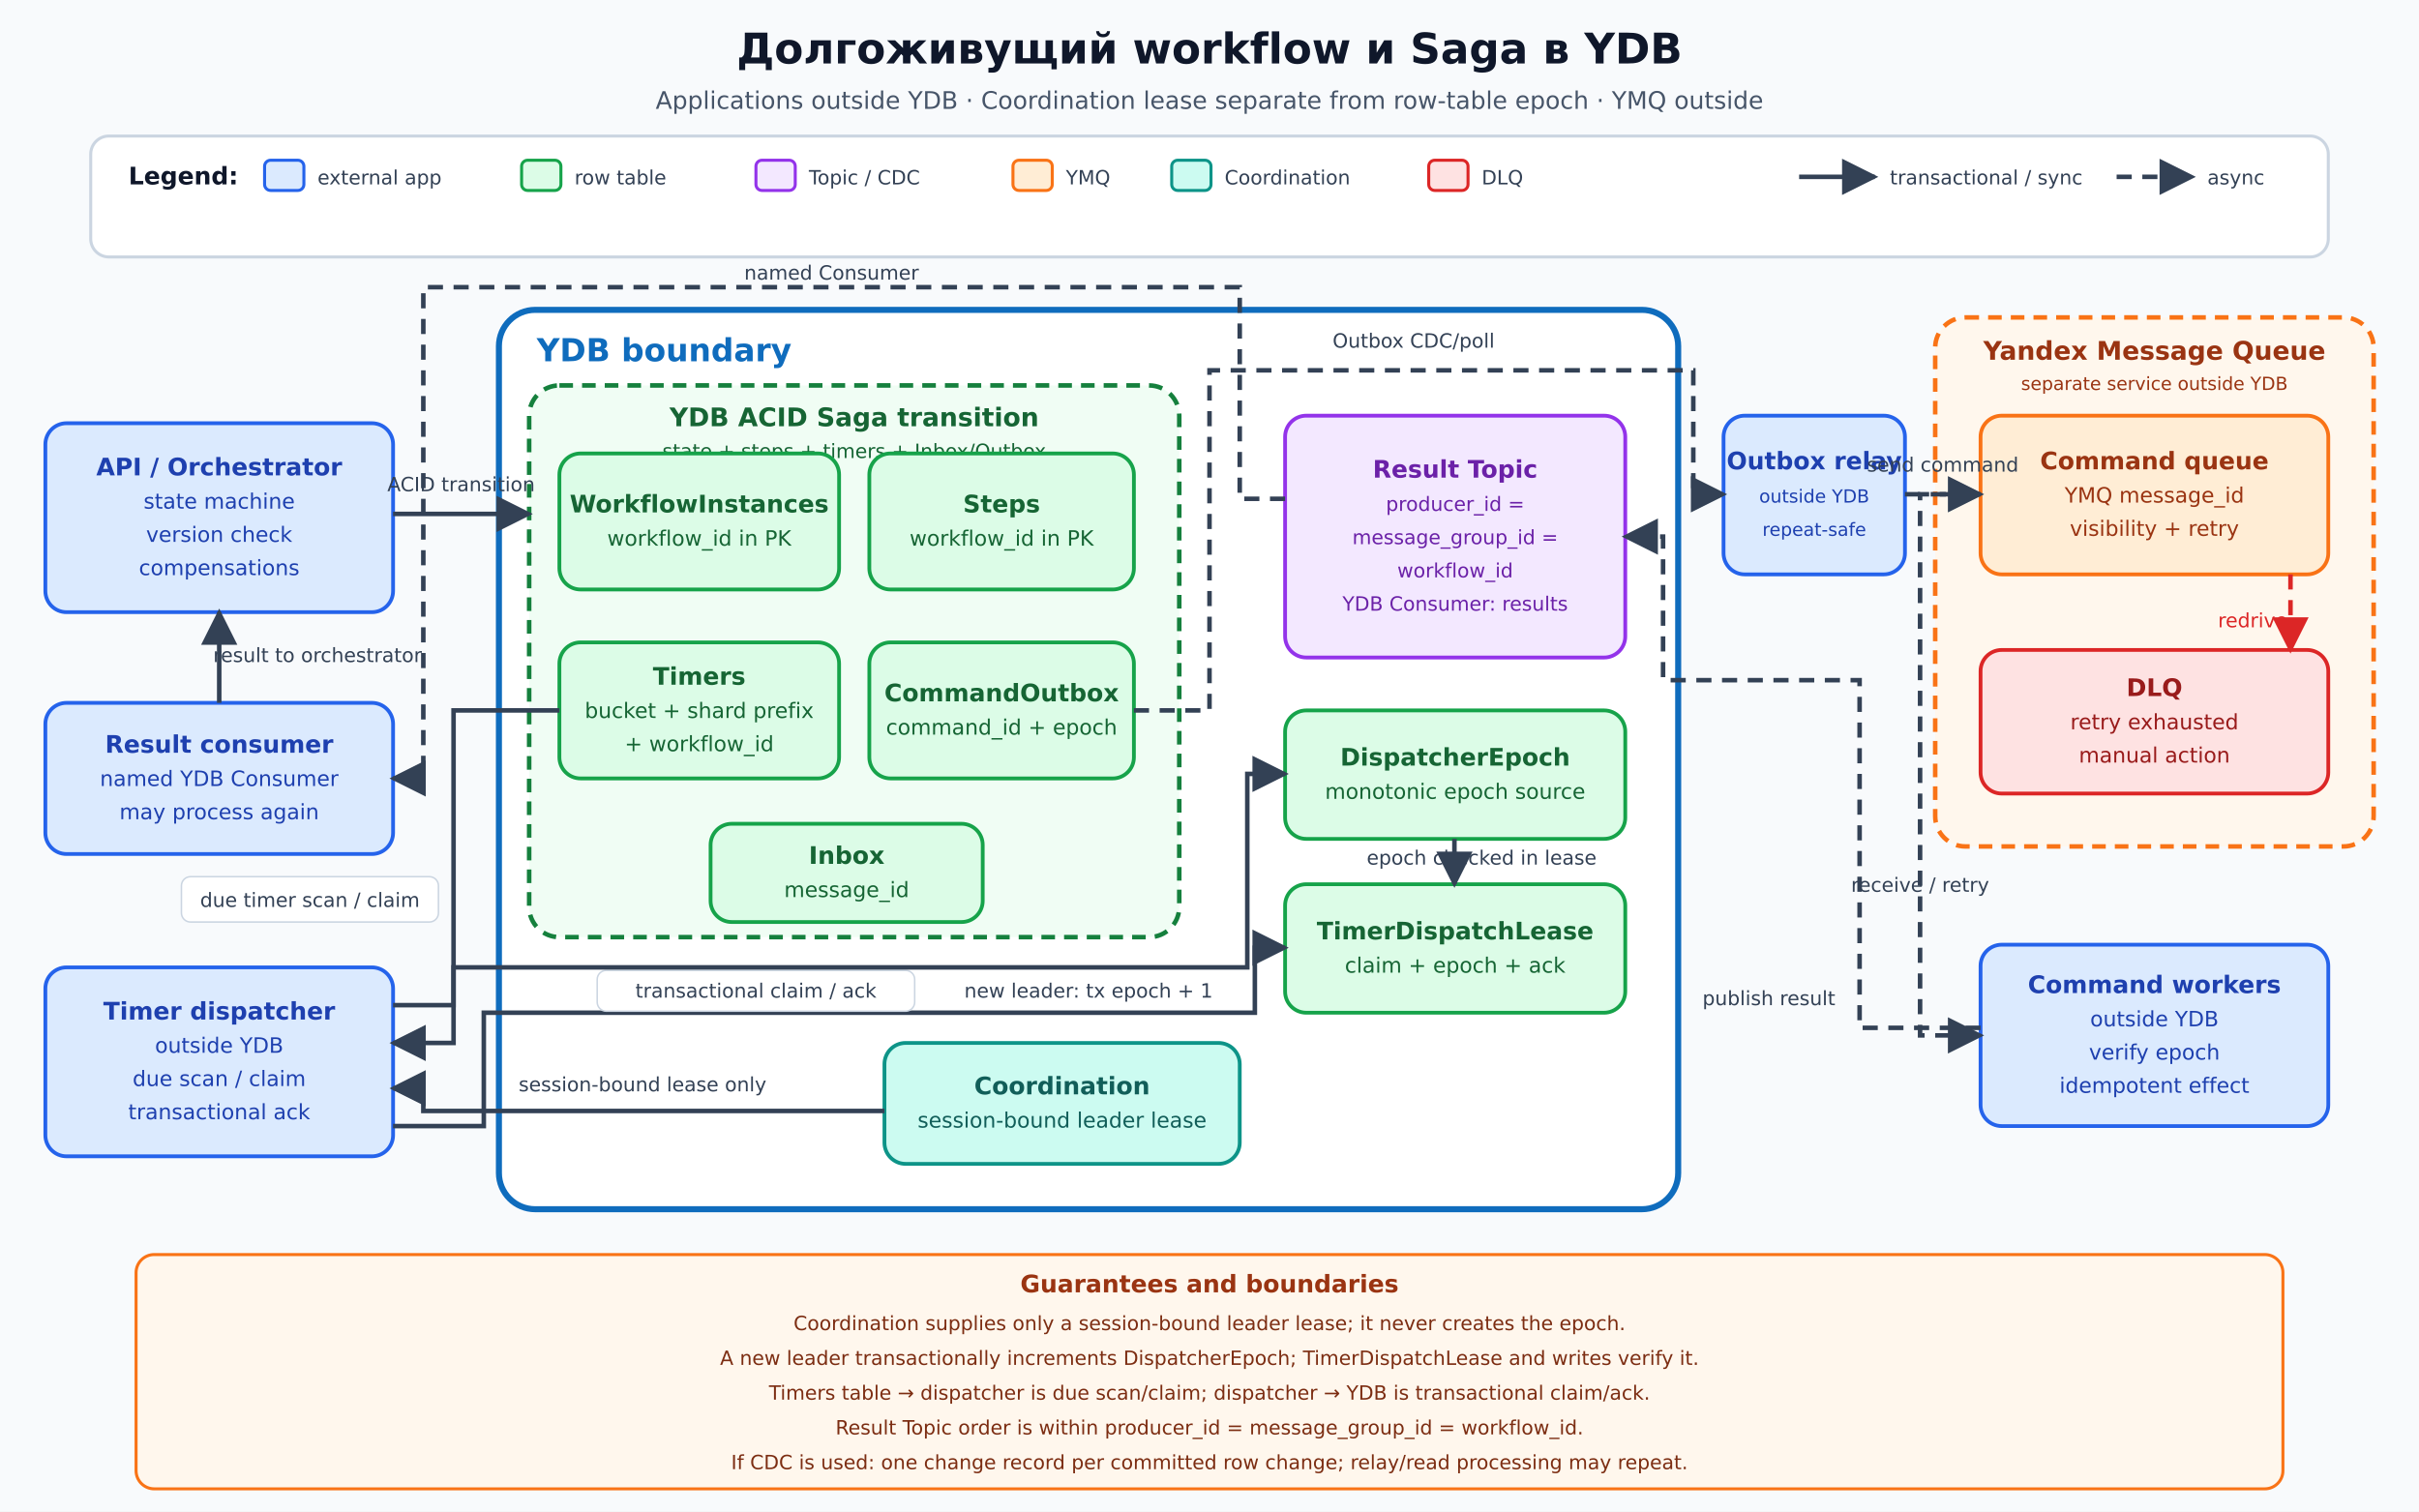
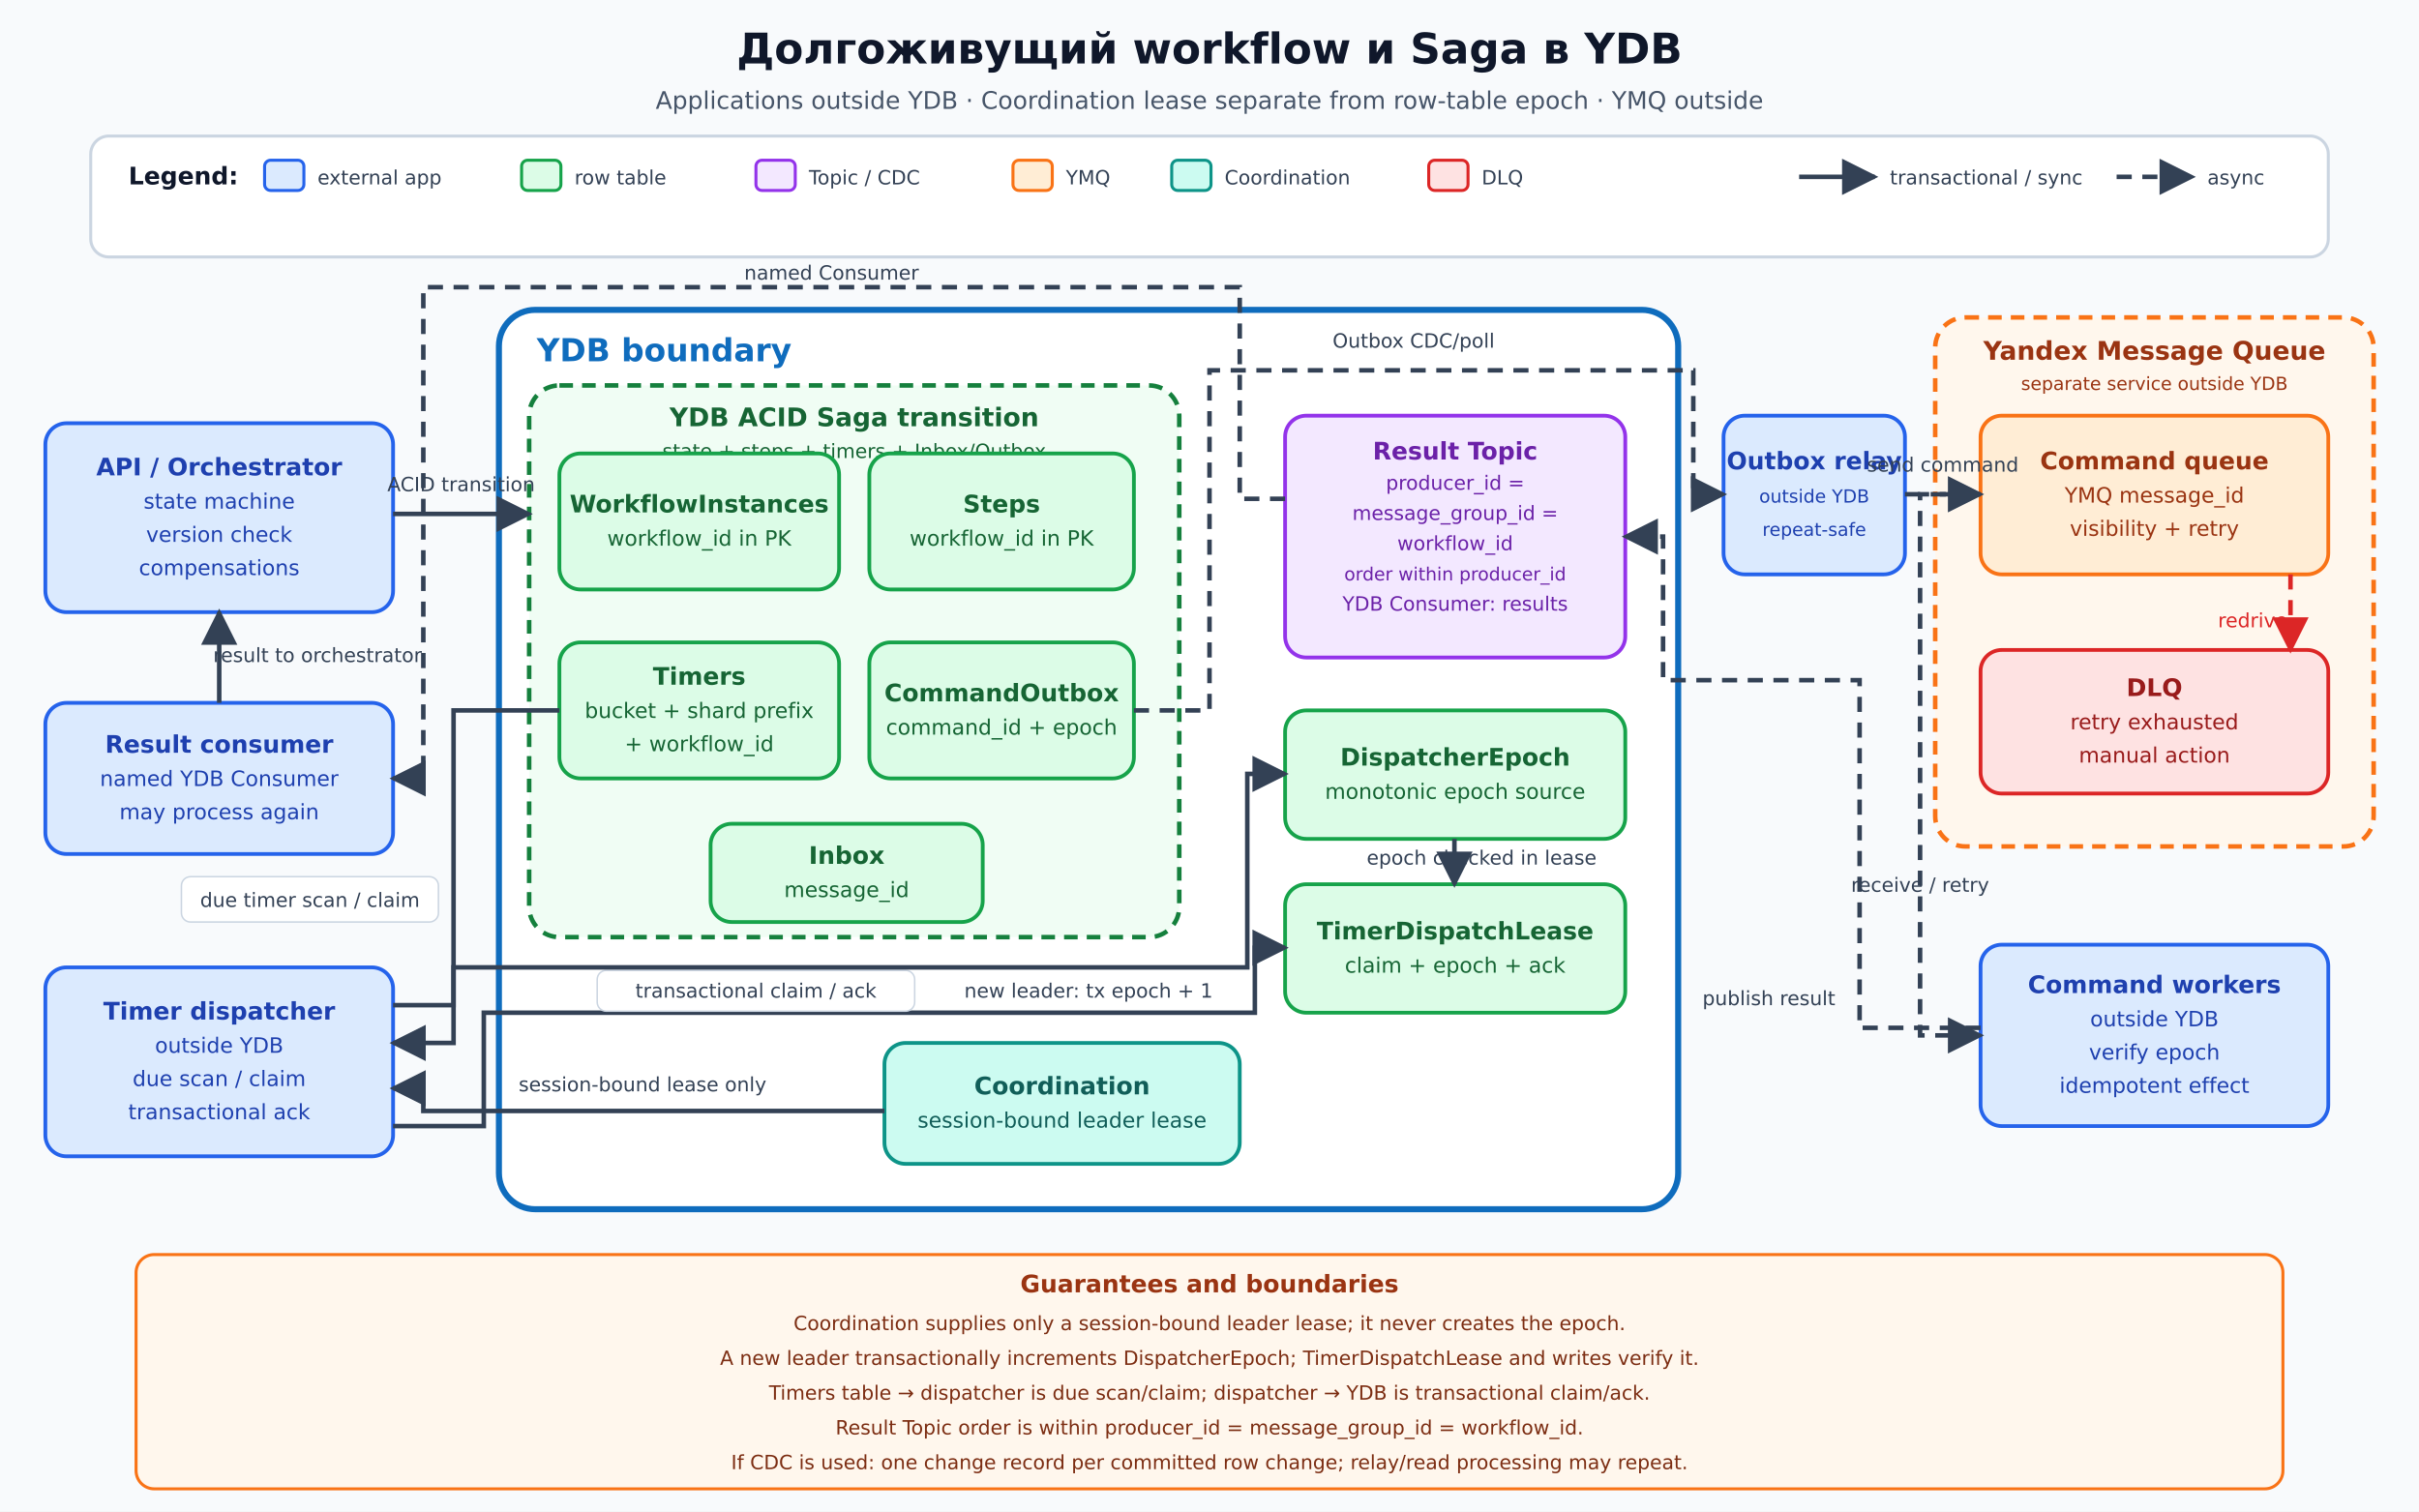
<svg xmlns="http://www.w3.org/2000/svg" version="1.1" viewBox="0 0 1600 1000" role="img" aria-labelledby="title desc">
  <defs>
    <marker id="arrow" viewBox="0 0 10 10" refX="9" refY="5" markerWidth="8" markerHeight="8" orient="auto">
      <path d="M 0 0 L 10 5 L 0 10 z" fill="#334155" />
    </marker>
    <marker id="redArrow" viewBox="0 0 10 10" refX="9" refY="5" markerWidth="8" markerHeight="8" orient="auto">
      <path d="M 0 0 L 10 5 L 0 10 z" fill="#dc2626" />
    </marker>
  </defs>
  <rect x="0" y="0" width="1600" height="1000" fill="#f8fafc" />
  <text x="800" y="42" text-anchor="middle" font-family="DejaVu Sans, Arial, sans-serif" font-size="28" font-weight="bold" fill="#0f172a">Долгоживущий workflow и Saga в YDB</text>
  <text x="800" y="72" text-anchor="middle" font-family="DejaVu Sans, Arial, sans-serif" font-size="16" fill="#475569">Applications outside YDB · Coordination lease separate from row-table epoch · YMQ outside</text>
  <rect x="60" y="90" width="1480" height="80" rx="12" fill="#ffffff" stroke="#cbd5e1" stroke-width="2" />
  <text x="85" y="122" text-anchor="start" font-family="DejaVu Sans, Arial, sans-serif" font-size="16" font-weight="bold" fill="#0f172a">Legend:</text>
  <rect x="175" y="106" width="26" height="20" rx="4" fill="#dbeafe" stroke="#2563eb" stroke-width="2" />
  <text x="210" y="122" text-anchor="start" font-family="DejaVu Sans, Arial, sans-serif" font-size="13" fill="#334155">external app</text>
  <rect x="345" y="106" width="26" height="20" rx="4" fill="#dcfce7" stroke="#16a34a" stroke-width="2" />
  <text x="380" y="122" text-anchor="start" font-family="DejaVu Sans, Arial, sans-serif" font-size="13" fill="#334155">row table</text>
  <rect x="500" y="106" width="26" height="20" rx="4" fill="#f3e8ff" stroke="#9333ea" stroke-width="2" />
  <text x="535" y="122" text-anchor="start" font-family="DejaVu Sans, Arial, sans-serif" font-size="13" fill="#334155">Topic / CDC</text>
  <rect x="670" y="106" width="26" height="20" rx="4" fill="#ffedd5" stroke="#f97316" stroke-width="2" />
  <text x="705" y="122" text-anchor="start" font-family="DejaVu Sans, Arial, sans-serif" font-size="13" fill="#334155">YMQ</text>
  <rect x="775" y="106" width="26" height="20" rx="4" fill="#ccfbf1" stroke="#0d9488" stroke-width="2" />
  <text x="810" y="122" text-anchor="start" font-family="DejaVu Sans, Arial, sans-serif" font-size="13" fill="#334155">Coordination</text>
  <rect x="945" y="106" width="26" height="20" rx="4" fill="#fee2e2" stroke="#dc2626" stroke-width="2" />
  <text x="980" y="122" text-anchor="start" font-family="DejaVu Sans, Arial, sans-serif" font-size="13" fill="#334155">DLQ</text>
  <path d="M 1190 117 L 1240 117" fill="none" stroke="#334155" stroke-width="3" marker-end="url(#arrow)" />
  <text x="1250" y="122" text-anchor="start" font-family="DejaVu Sans, Arial, sans-serif" font-size="13" fill="#334155">transactional / sync</text>
  <path d="M 1400 117 L 1450 117" fill="none" stroke="#334155" stroke-width="3" stroke-dasharray="10 7" marker-end="url(#arrow)" />
  <text x="1460" y="122" text-anchor="start" font-family="DejaVu Sans, Arial, sans-serif" font-size="13" fill="#334155">async</text>
  <rect x="330" y="205" width="780" height="595" rx="24" fill="#ffffff" stroke="#0f6cbd" stroke-width="4" />
  <text x="355" y="239" text-anchor="start" font-family="DejaVu Sans, Arial, sans-serif" font-size="21" font-weight="bold" fill="#0f6cbd">YDB boundary</text>
  <rect x="1280" y="210" width="290" height="350" rx="20" fill="#fff7ed" stroke="#f97316" stroke-width="3" stroke-dasharray="9 6" />
  <text x="1425.0" y="238" text-anchor="middle" font-family="DejaVu Sans, Arial, sans-serif" font-size="17" font-weight="bold" fill="#9a3412">Yandex Message Queue</text>
  <text x="1425.0" y="258" text-anchor="middle" font-family="DejaVu Sans, Arial, sans-serif" font-size="12" fill="#9a3412">separate service outside YDB</text>
  <rect x="350" y="255" width="430" height="365" rx="20" fill="#f0fdf4" stroke="#15803d" stroke-width="3" stroke-dasharray="9 6" />
  <text x="565.0" y="282" text-anchor="middle" font-family="DejaVu Sans, Arial, sans-serif" font-size="17" font-weight="bold" fill="#166534">YDB ACID Saga transition</text>
  <text x="565.0" y="303" text-anchor="middle" font-family="DejaVu Sans, Arial, sans-serif" font-size="13" fill="#166534">state + steps + timers + Inbox/Outbox</text>
  <rect x="30" y="280" width="230" height="125" rx="14" fill="#dbeafe" stroke="#2563eb" stroke-width="2.5" />
  <text x="145.0" y="314.5" text-anchor="middle" font-family="DejaVu Sans, Arial, sans-serif" font-size="16" font-weight="bold" fill="#1e40af">API / Orchestrator</text>
  <text x="145.0" y="336.5" text-anchor="middle" font-family="DejaVu Sans, Arial, sans-serif" font-size="14" fill="#1e40af">state machine</text>
  <text x="145.0" y="358.5" text-anchor="middle" font-family="DejaVu Sans, Arial, sans-serif" font-size="14" fill="#1e40af">version check</text>
  <text x="145.0" y="380.5" text-anchor="middle" font-family="DejaVu Sans, Arial, sans-serif" font-size="14" fill="#1e40af">compensations</text>
  <rect x="30" y="465" width="230" height="100" rx="14" fill="#dbeafe" stroke="#2563eb" stroke-width="2.5" />
  <text x="145.0" y="498.0" text-anchor="middle" font-family="DejaVu Sans, Arial, sans-serif" font-size="16" font-weight="bold" fill="#1e40af">Result consumer</text>
  <text x="145.0" y="520.0" text-anchor="middle" font-family="DejaVu Sans, Arial, sans-serif" font-size="14" fill="#1e40af">named YDB Consumer</text>
  <text x="145.0" y="542.0" text-anchor="middle" font-family="DejaVu Sans, Arial, sans-serif" font-size="14" fill="#1e40af">may process again</text>
  <rect x="30" y="640" width="230" height="125" rx="14" fill="#dbeafe" stroke="#2563eb" stroke-width="2.5" />
  <text x="145.0" y="674.5" text-anchor="middle" font-family="DejaVu Sans, Arial, sans-serif" font-size="16" font-weight="bold" fill="#1e40af">Timer dispatcher</text>
  <text x="145.0" y="696.5" text-anchor="middle" font-family="DejaVu Sans, Arial, sans-serif" font-size="14" fill="#1e40af">outside YDB</text>
  <text x="145.0" y="718.5" text-anchor="middle" font-family="DejaVu Sans, Arial, sans-serif" font-size="14" fill="#1e40af">due scan / claim</text>
  <text x="145.0" y="740.5" text-anchor="middle" font-family="DejaVu Sans, Arial, sans-serif" font-size="14" fill="#1e40af">transactional ack</text>
  <rect x="370" y="300" width="185" height="90" rx="14" fill="#dcfce7" stroke="#16a34a" stroke-width="2.5" />
  <text x="462.5" y="339.0" text-anchor="middle" font-family="DejaVu Sans, Arial, sans-serif" font-size="16" font-weight="bold" fill="#166534">WorkflowInstances</text>
  <text x="462.5" y="361.0" text-anchor="middle" font-family="DejaVu Sans, Arial, sans-serif" font-size="14" fill="#166534">workflow_id in PK</text>
  <rect x="575" y="300" width="175" height="90" rx="14" fill="#dcfce7" stroke="#16a34a" stroke-width="2.5" />
  <text x="662.5" y="339.0" text-anchor="middle" font-family="DejaVu Sans, Arial, sans-serif" font-size="16" font-weight="bold" fill="#166534">Steps</text>
  <text x="662.5" y="361.0" text-anchor="middle" font-family="DejaVu Sans, Arial, sans-serif" font-size="14" fill="#166534">workflow_id in PK</text>
  <rect x="370" y="425" width="185" height="90" rx="14" fill="#dcfce7" stroke="#16a34a" stroke-width="2.5" />
  <text x="462.5" y="453.0" text-anchor="middle" font-family="DejaVu Sans, Arial, sans-serif" font-size="16" font-weight="bold" fill="#166534">Timers</text>
  <text x="462.5" y="475.0" text-anchor="middle" font-family="DejaVu Sans, Arial, sans-serif" font-size="14" fill="#166534">bucket + shard prefix</text>
  <text x="462.5" y="497.0" text-anchor="middle" font-family="DejaVu Sans, Arial, sans-serif" font-size="14" fill="#166534">+ workflow_id</text>
  <rect x="575" y="425" width="175" height="90" rx="14" fill="#dcfce7" stroke="#16a34a" stroke-width="2.5" />
  <text x="662.5" y="464.0" text-anchor="middle" font-family="DejaVu Sans, Arial, sans-serif" font-size="16" font-weight="bold" fill="#166534">CommandOutbox</text>
  <text x="662.5" y="486.0" text-anchor="middle" font-family="DejaVu Sans, Arial, sans-serif" font-size="14" fill="#166534">command_id + epoch</text>
  <rect x="470" y="545" width="180" height="65" rx="14" fill="#dcfce7" stroke="#16a34a" stroke-width="2.5" />
  <text x="560.0" y="571.5" text-anchor="middle" font-family="DejaVu Sans, Arial, sans-serif" font-size="16" font-weight="bold" fill="#166534">Inbox</text>
  <text x="560.0" y="593.5" text-anchor="middle" font-family="DejaVu Sans, Arial, sans-serif" font-size="14" fill="#166534">message_id</text>
  <rect x="850" y="275" width="225" height="160" rx="14" fill="#f3e8ff" stroke="#9333ea" stroke-width="2.5" />
-   <text x="962.5" y="316.0" text-anchor="middle" font-family="DejaVu Sans, Arial, sans-serif" font-size="16" font-weight="bold" fill="#6b21a8">Result Topic</text>
-   <text x="962.5" y="338.0" text-anchor="middle" font-family="DejaVu Sans, Arial, sans-serif" font-size="13" fill="#6b21a8">producer_id =</text>
-   <text x="962.5" y="360.0" text-anchor="middle" font-family="DejaVu Sans, Arial, sans-serif" font-size="13" fill="#6b21a8">message_group_id =</text>
-   <text x="962.5" y="382.0" text-anchor="middle" font-family="DejaVu Sans, Arial, sans-serif" font-size="13" fill="#6b21a8">workflow_id</text>
+   <text x="962.5" y="304.0" text-anchor="middle" font-family="DejaVu Sans, Arial, sans-serif" font-size="16" font-weight="bold" fill="#6b21a8">Result Topic</text>
+   <text x="962.5" y="324.0" text-anchor="middle" font-family="DejaVu Sans, Arial, sans-serif" font-size="13" fill="#6b21a8">producer_id =</text>
+   <text x="962.5" y="344.0" text-anchor="middle" font-family="DejaVu Sans, Arial, sans-serif" font-size="13" fill="#6b21a8">message_group_id =</text>
+   <text x="962.5" y="364.0" text-anchor="middle" font-family="DejaVu Sans, Arial, sans-serif" font-size="13" fill="#6b21a8">workflow_id</text>
+   <text x="962.5" y="384.0" text-anchor="middle" font-family="DejaVu Sans, Arial, sans-serif" font-size="12" fill="#6b21a8">order within producer_id</text>
  <text x="962.5" y="404.0" text-anchor="middle" font-family="DejaVu Sans, Arial, sans-serif" font-size="13" fill="#6b21a8">YDB Consumer: results</text>
  <rect x="850" y="470" width="225" height="85" rx="14" fill="#dcfce7" stroke="#16a34a" stroke-width="2.5" />
  <text x="962.5" y="506.5" text-anchor="middle" font-family="DejaVu Sans, Arial, sans-serif" font-size="16" font-weight="bold" fill="#166534">DispatcherEpoch</text>
  <text x="962.5" y="528.5" text-anchor="middle" font-family="DejaVu Sans, Arial, sans-serif" font-size="14" fill="#166534">monotonic epoch source</text>
  <rect x="850" y="585" width="225" height="85" rx="14" fill="#dcfce7" stroke="#16a34a" stroke-width="2.5" />
  <text x="962.5" y="621.5" text-anchor="middle" font-family="DejaVu Sans, Arial, sans-serif" font-size="16" font-weight="bold" fill="#166534">TimerDispatchLease</text>
  <text x="962.5" y="643.5" text-anchor="middle" font-family="DejaVu Sans, Arial, sans-serif" font-size="14" fill="#166534">claim + epoch + ack</text>
  <rect x="585" y="690" width="235" height="80" rx="14" fill="#ccfbf1" stroke="#0d9488" stroke-width="2.5" />
  <text x="702.5" y="724.0" text-anchor="middle" font-family="DejaVu Sans, Arial, sans-serif" font-size="16" font-weight="bold" fill="#115e59">Coordination</text>
  <text x="702.5" y="746.0" text-anchor="middle" font-family="DejaVu Sans, Arial, sans-serif" font-size="14" fill="#115e59">session-bound leader lease</text>
  <rect x="1140" y="275" width="120" height="105" rx="14" fill="#dbeafe" stroke="#2563eb" stroke-width="2.5" />
  <text x="1200.0" y="310.5" text-anchor="middle" font-family="DejaVu Sans, Arial, sans-serif" font-size="16" font-weight="bold" fill="#1e40af">Outbox relay</text>
  <text x="1200.0" y="332.5" text-anchor="middle" font-family="DejaVu Sans, Arial, sans-serif" font-size="12" fill="#1e40af">outside YDB</text>
  <text x="1200.0" y="354.5" text-anchor="middle" font-family="DejaVu Sans, Arial, sans-serif" font-size="12" fill="#1e40af">repeat-safe</text>
  <rect x="1310" y="275" width="230" height="105" rx="14" fill="#ffedd5" stroke="#f97316" stroke-width="2.5" />
  <text x="1425.0" y="310.5" text-anchor="middle" font-family="DejaVu Sans, Arial, sans-serif" font-size="16" font-weight="bold" fill="#9a3412">Command queue</text>
  <text x="1425.0" y="332.5" text-anchor="middle" font-family="DejaVu Sans, Arial, sans-serif" font-size="14" fill="#9a3412">YMQ message_id</text>
  <text x="1425.0" y="354.5" text-anchor="middle" font-family="DejaVu Sans, Arial, sans-serif" font-size="14" fill="#9a3412">visibility + retry</text>
  <rect x="1310" y="430" width="230" height="95" rx="14" fill="#fee2e2" stroke="#dc2626" stroke-width="2.5" />
  <text x="1425.0" y="460.5" text-anchor="middle" font-family="DejaVu Sans, Arial, sans-serif" font-size="16" font-weight="bold" fill="#991b1b">DLQ</text>
  <text x="1425.0" y="482.5" text-anchor="middle" font-family="DejaVu Sans, Arial, sans-serif" font-size="14" fill="#991b1b">retry exhausted</text>
  <text x="1425.0" y="504.5" text-anchor="middle" font-family="DejaVu Sans, Arial, sans-serif" font-size="14" fill="#991b1b">manual action</text>
  <rect x="1310" y="625" width="230" height="120" rx="14" fill="#dbeafe" stroke="#2563eb" stroke-width="2.5" />
  <text x="1425.0" y="657.0" text-anchor="middle" font-family="DejaVu Sans, Arial, sans-serif" font-size="16" font-weight="bold" fill="#1e40af">Command workers</text>
  <text x="1425.0" y="679.0" text-anchor="middle" font-family="DejaVu Sans, Arial, sans-serif" font-size="14" fill="#1e40af">outside YDB</text>
  <text x="1425.0" y="701.0" text-anchor="middle" font-family="DejaVu Sans, Arial, sans-serif" font-size="14" fill="#1e40af">verify epoch</text>
  <text x="1425.0" y="723.0" text-anchor="middle" font-family="DejaVu Sans, Arial, sans-serif" font-size="14" fill="#1e40af">idempotent effect</text>
  <path d="M 260 340 L 350 340" fill="none" stroke="#334155" stroke-width="3" marker-end="url(#arrow)" />
  <text x="305" y="325" text-anchor="middle" font-family="DejaVu Sans, Arial, sans-serif" font-size="13" fill="#334155">ACID transition</text>
  <path d="M 750 470 L 800 470 L 800 245 L 1120 245 L 1120 327 L 1140 327" fill="none" stroke="#334155" stroke-width="3" stroke-dasharray="10 7" marker-end="url(#arrow)" />
  <text x="935" y="230" text-anchor="middle" font-family="DejaVu Sans, Arial, sans-serif" font-size="13" fill="#334155">Outbox CDC/poll</text>
  <path d="M 1260 327 L 1310 327" fill="none" stroke="#334155" stroke-width="3" stroke-dasharray="10 7" marker-end="url(#arrow)" />
  <text x="1285" y="312" text-anchor="middle" font-family="DejaVu Sans, Arial, sans-serif" font-size="13" fill="#334155">send command</text>
  <path d="M 1310 327 L 1270 327 L 1270 685 L 1310 685" fill="none" stroke="#334155" stroke-width="3" stroke-dasharray="10 7" marker-end="url(#arrow)" />
  <text x="1270" y="590" text-anchor="middle" font-family="DejaVu Sans, Arial, sans-serif" font-size="13" fill="#334155">receive / retry</text>
  <path d="M 1310 680 L 1230 680 L 1230 450 L 1100 450 L 1100 355 L 1075 355" fill="none" stroke="#334155" stroke-width="3" stroke-dasharray="10 7" marker-end="url(#arrow)" />
  <text x="1170" y="665" text-anchor="middle" font-family="DejaVu Sans, Arial, sans-serif" font-size="13" fill="#334155">publish result</text>
  <path d="M 850 330 L 820 330 L 820 190 L 280 190 L 280 515 L 260 515" fill="none" stroke="#334155" stroke-width="3" stroke-dasharray="10 7" marker-end="url(#arrow)" />
  <text x="550" y="185" text-anchor="middle" font-family="DejaVu Sans, Arial, sans-serif" font-size="13" fill="#334155">named Consumer</text>
  <path d="M 145 465 L 145 405" fill="none" stroke="#334155" stroke-width="3" marker-end="url(#arrow)" />
  <text x="210" y="438" text-anchor="middle" font-family="DejaVu Sans, Arial, sans-serif" font-size="13" fill="#334155">result to orchestrator</text>
  <path d="M 370 470 L 300 470 L 300 690 L 260 690" fill="none" stroke="#334155" stroke-width="3" marker-end="url(#arrow)" />
  <rect x="120" y="580" width="170" height="30" rx="6" fill="#ffffff" stroke="#cbd5e1" stroke-width="1" />
  <text x="205" y="600" text-anchor="middle" font-family="DejaVu Sans, Arial, sans-serif" font-size="13" fill="#334155">due timer scan / claim</text>
  <path d="M 260 745 L 320 745 L 320 670 L 830 670 L 830 627 L 850 627" fill="none" stroke="#334155" stroke-width="3" marker-end="url(#arrow)" />
  <rect x="395" y="642" width="210" height="27" rx="6" fill="#ffffff" stroke="#cbd5e1" stroke-width="1" />
  <text x="500" y="660" text-anchor="middle" font-family="DejaVu Sans, Arial, sans-serif" font-size="13" fill="#334155">transactional claim / ack</text>
  <path d="M 585 735 L 280 735 L 280 720 L 260 720" fill="none" stroke="#334155" stroke-width="3" marker-end="url(#arrow)" />
  <text x="425" y="722" text-anchor="middle" font-family="DejaVu Sans, Arial, sans-serif" font-size="13" fill="#334155">session-bound lease only</text>
  <path d="M 260 665 L 300 665 L 300 640 L 825 640 L 825 512 L 850 512" fill="none" stroke="#334155" stroke-width="3" marker-end="url(#arrow)" />
  <text x="720" y="660" text-anchor="middle" font-family="DejaVu Sans, Arial, sans-serif" font-size="13" fill="#334155">new leader: tx epoch + 1</text>
  <path d="M 962 555 L 962 585" fill="none" stroke="#334155" stroke-width="3" marker-end="url(#arrow)" />
  <text x="980" y="572" text-anchor="middle" font-family="DejaVu Sans, Arial, sans-serif" font-size="13" fill="#334155">epoch checked in lease</text>
  <path d="M 1515 380 L 1515 430" fill="none" stroke="#dc2626" stroke-width="3" stroke-dasharray="10 7" marker-end="url(#redArrow)" />
  <text x="1490" y="415" text-anchor="middle" font-family="DejaVu Sans, Arial, sans-serif" font-size="13" fill="#dc2626">redrive</text>
  <rect x="90" y="830" width="1420" height="155" rx="12" fill="#fff7ed" stroke="#f97316" stroke-width="2" />
  <text x="800" y="855" text-anchor="middle" font-family="DejaVu Sans, Arial, sans-serif" font-size="16" font-weight="bold" fill="#9a3412">Guarantees and boundaries</text>
  <text x="800" y="880" text-anchor="middle" font-family="DejaVu Sans, Arial, sans-serif" font-size="13" fill="#7c2d12">Coordination supplies only a session-bound leader lease; it never creates the epoch.</text>
  <text x="800" y="903" text-anchor="middle" font-family="DejaVu Sans, Arial, sans-serif" font-size="13" fill="#7c2d12">A new leader transactionally increments DispatcherEpoch; TimerDispatchLease and writes verify it.</text>
  <text x="800" y="926" text-anchor="middle" font-family="DejaVu Sans, Arial, sans-serif" font-size="13" fill="#7c2d12">Timers table → dispatcher is due scan/claim; dispatcher → YDB is transactional claim/ack.</text>
  <text x="800" y="949" text-anchor="middle" font-family="DejaVu Sans, Arial, sans-serif" font-size="13" fill="#7c2d12">Result Topic order is within producer_id = message_group_id = workflow_id.</text>
  <text x="800" y="972" text-anchor="middle" font-family="DejaVu Sans, Arial, sans-serif" font-size="13" fill="#7c2d12">If CDC is used: one change record per committed row change; relay/read processing may repeat.</text>
</svg>
